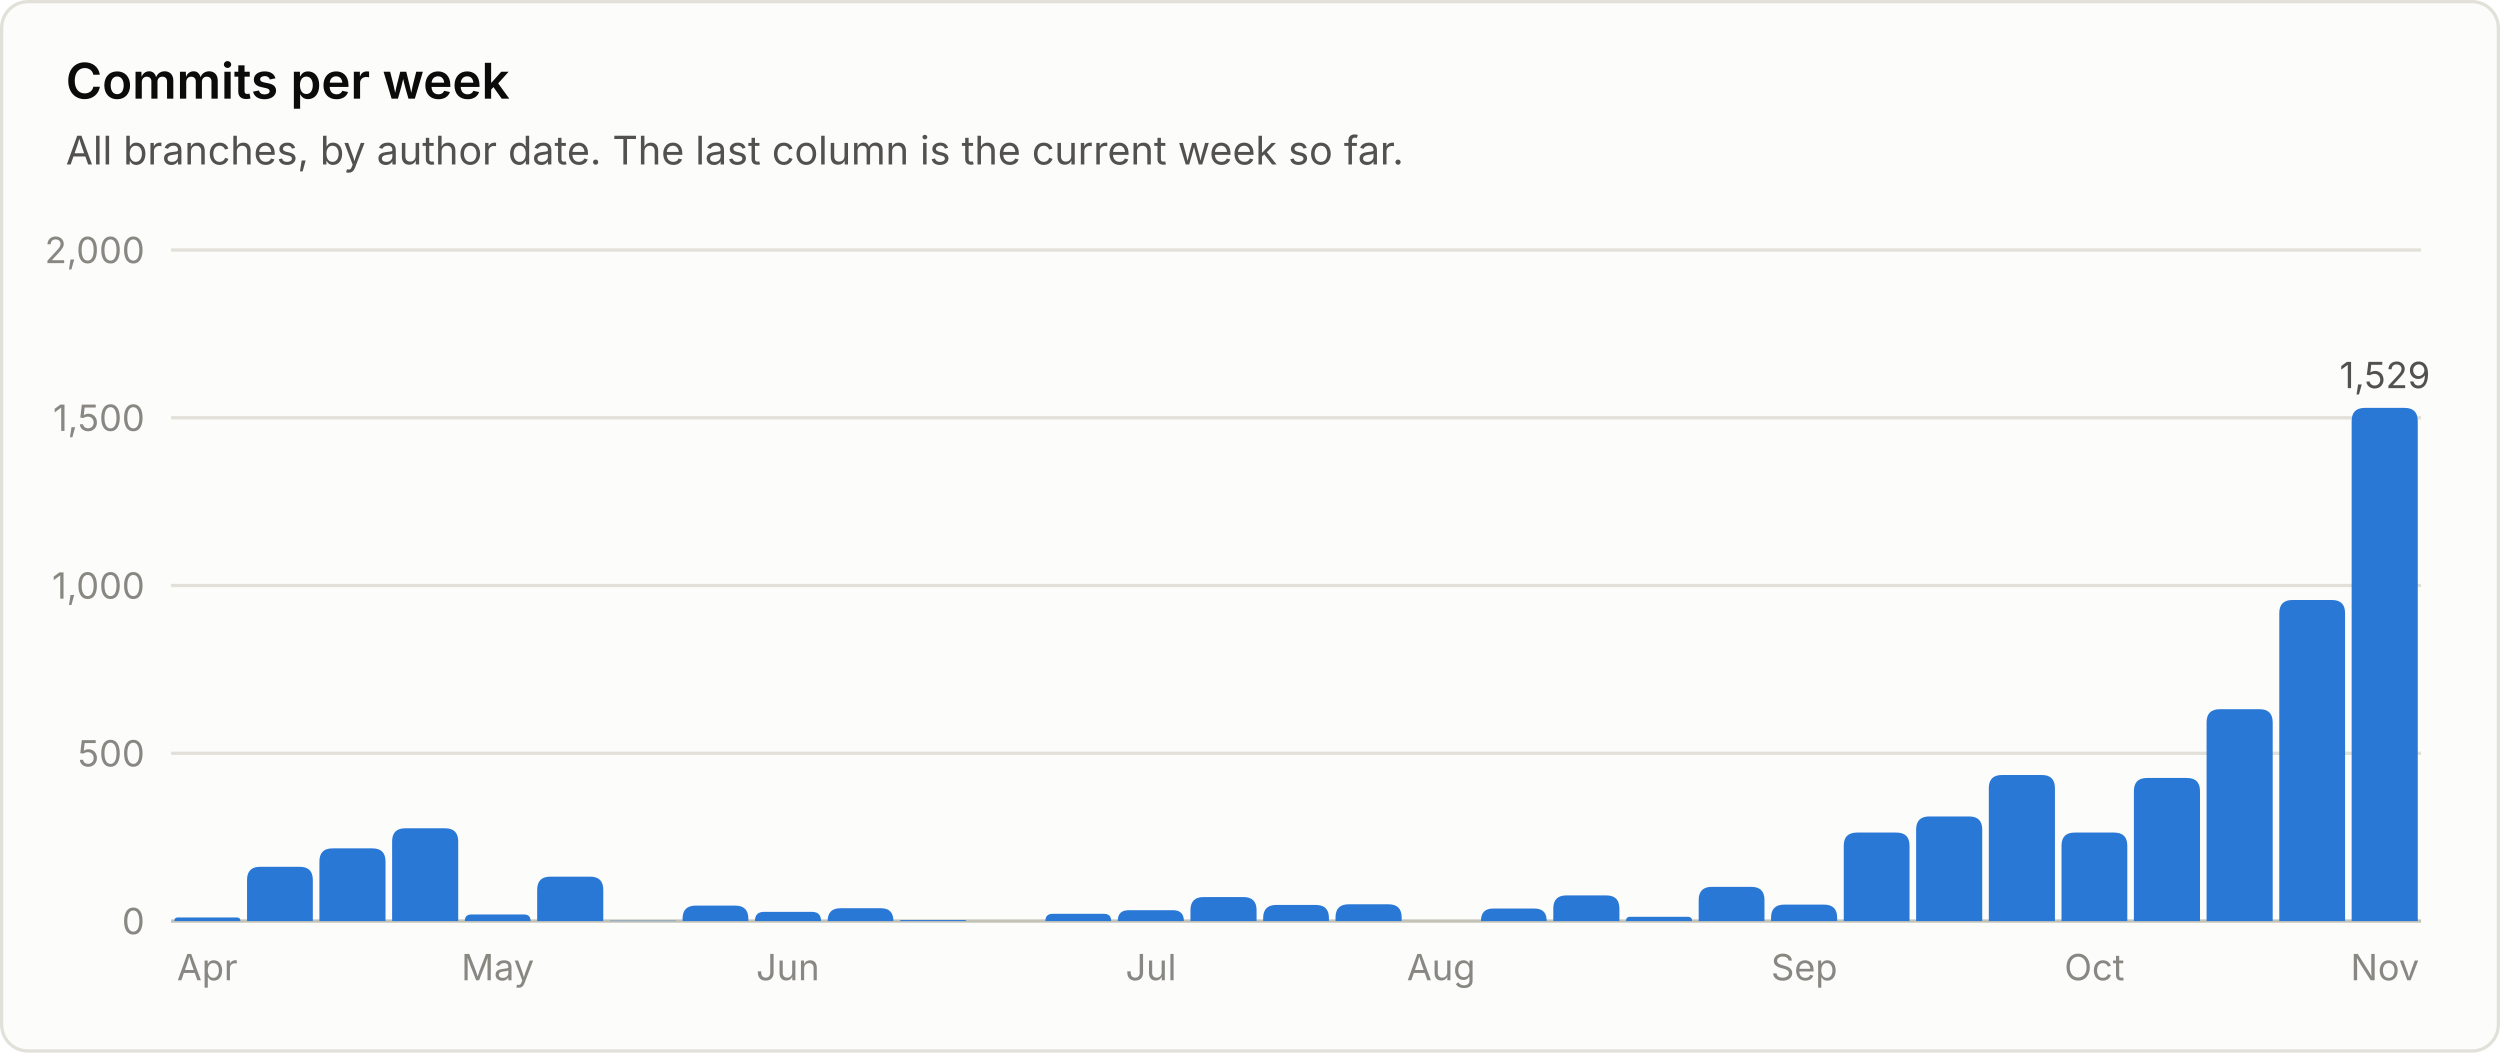
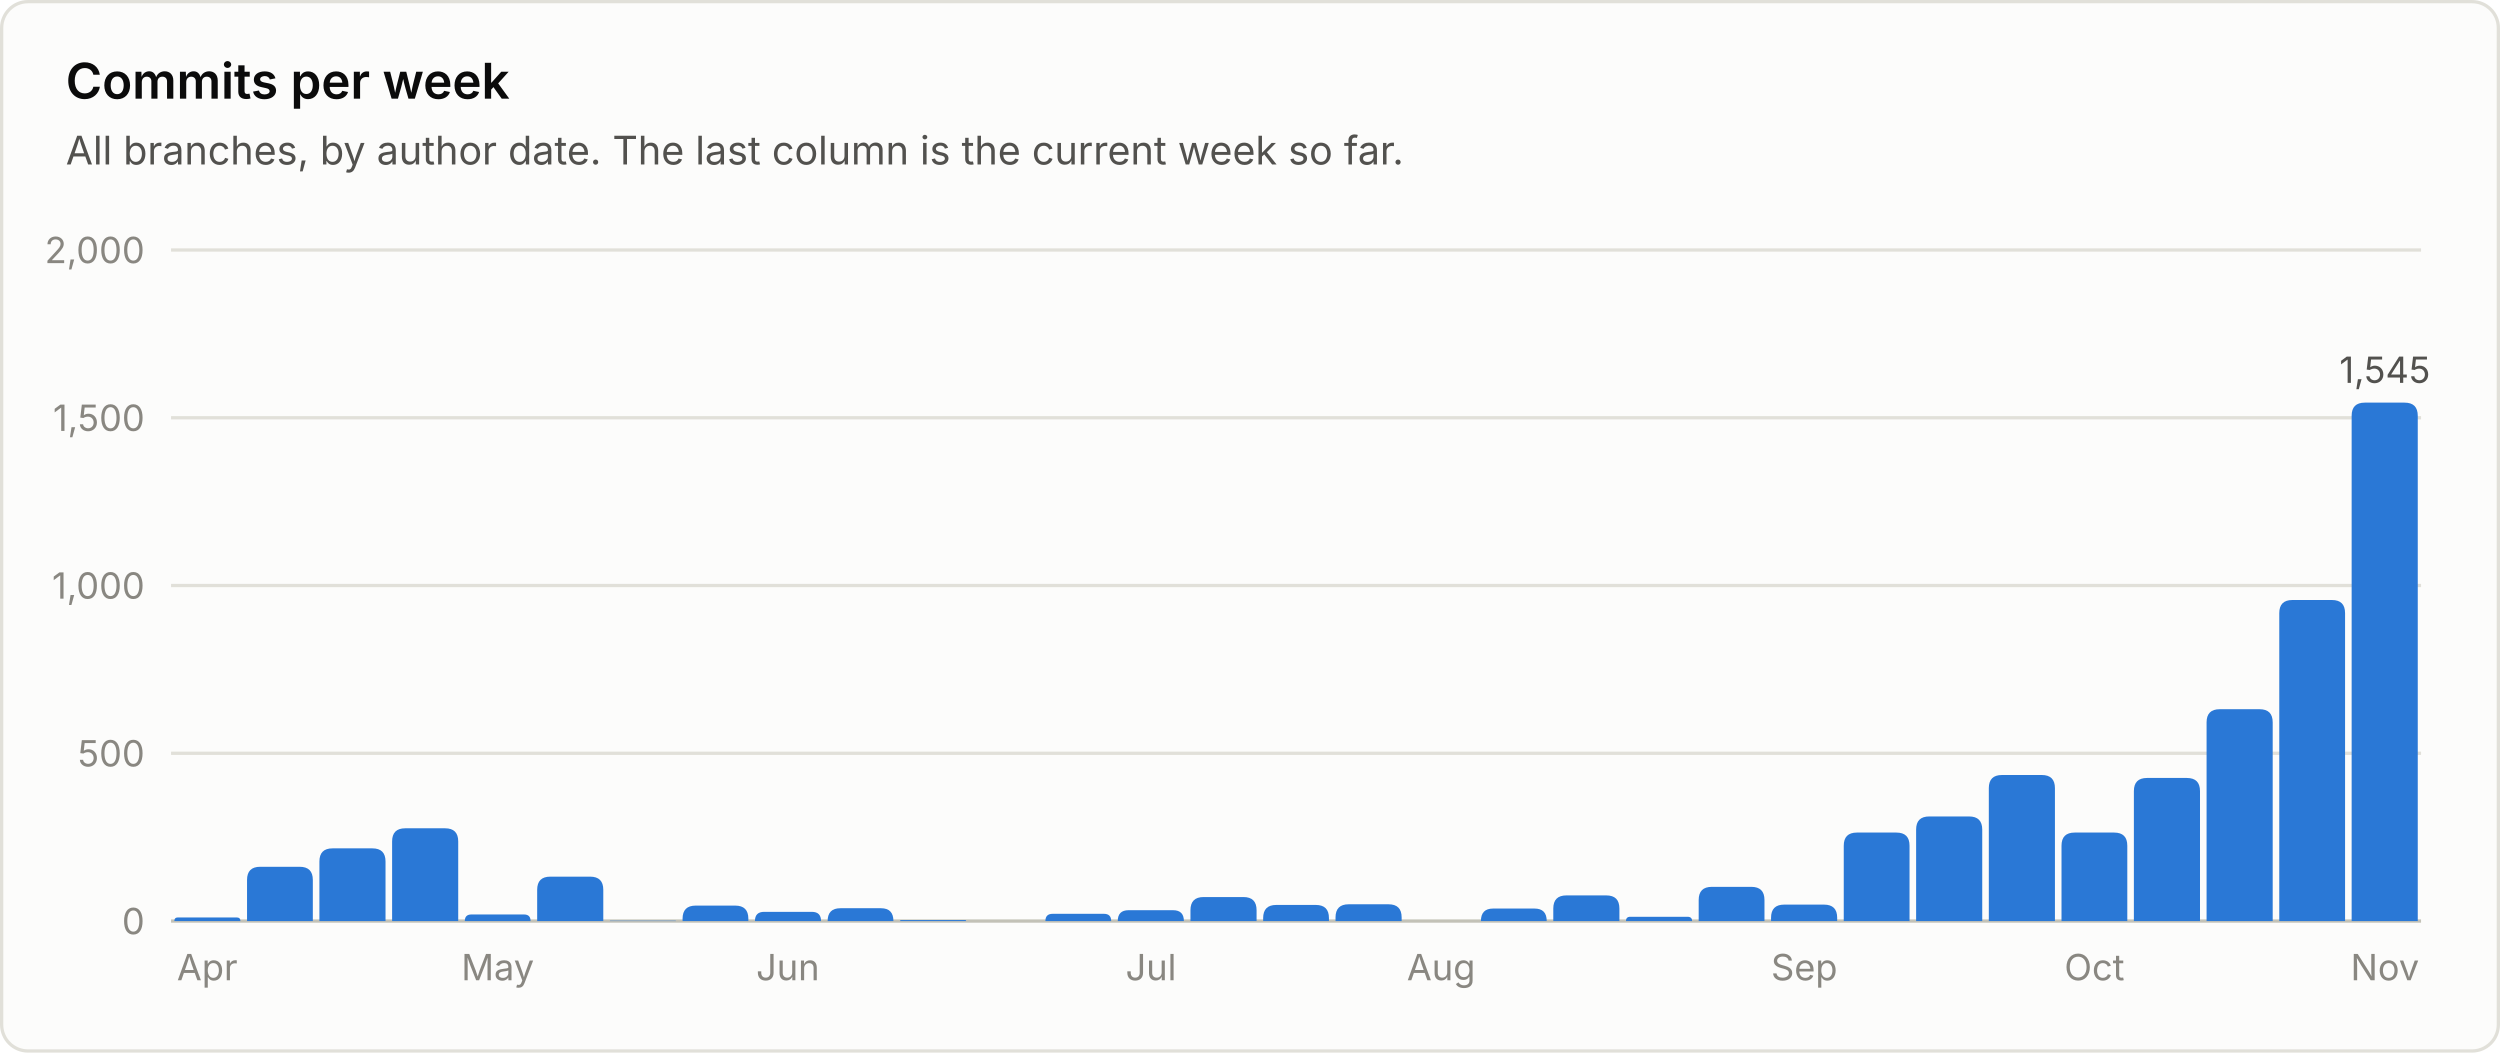
<svg xmlns="http://www.w3.org/2000/svg" viewBox="0 0 760 320" width="760" height="320" role="img" font-family="system-ui, -apple-system, 'Segoe UI', sans-serif">
  <rect x="0.5" y="0.5" width="759" height="319" rx="8" fill="#fcfcfb" stroke="#e1e0d9" />
  <text x="20.0" y="30.0" fill="#0b0b0b" font-size="15" font-weight="600" text-anchor="start">Commits per week</text>
  <text x="20.0" y="50.0" fill="#52514e" font-size="12" font-weight="400" text-anchor="start">All branches, by author date. The last column is the current week so far.</text>
  <line x1="52" y1="280.0" x2="736" y2="280.0" stroke="#c3c2b7" stroke-width="1" />
  <text x="44.0" y="284.0" fill="#898781" font-size="11" font-weight="400" text-anchor="end">0</text>
  <line x1="52" y1="229.0" x2="736" y2="229.0" stroke="#e1e0d9" stroke-width="1" />
  <text x="44.0" y="233.0" fill="#898781" font-size="11" font-weight="400" text-anchor="end">500</text>
  <line x1="52" y1="178.0" x2="736" y2="178.0" stroke="#e1e0d9" stroke-width="1" />
  <text x="44.0" y="182.0" fill="#898781" font-size="11" font-weight="400" text-anchor="end">1,000</text>
  <line x1="52" y1="127.0" x2="736" y2="127.0" stroke="#e1e0d9" stroke-width="1" />
  <text x="44.0" y="131.0" fill="#898781" font-size="11" font-weight="400" text-anchor="end">1,500</text>
  <line x1="52" y1="76.0" x2="736" y2="76.0" stroke="#e1e0d9" stroke-width="1" />
  <text x="44.0" y="80.0" fill="#898781" font-size="11" font-weight="400" text-anchor="end">2,000</text>
  <path d="M53.0 280.0 V280.0 Q53.0 278.9 54.1 278.9 H71.9 Q73.1 278.9 73.1 280.0 V280.0 Z" fill="#2a78d6" />
  <text x="63.0" y="298.0" fill="#898781" font-size="11" font-weight="400" text-anchor="middle">Apr</text>
  <path d="M75.1 280.0 V267.5 Q75.1 263.5 79.1 263.5 H91.1 Q95.1 263.5 95.1 267.5 V280.0 Z" fill="#2a78d6" />
  <path d="M97.1 280.0 V261.9 Q97.1 257.9 101.1 257.9 H113.2 Q117.2 257.9 117.2 261.9 V280.0 Z" fill="#2a78d6" />
  <path d="M119.2 280.0 V255.8 Q119.2 251.8 123.2 251.8 H135.3 Q139.3 251.8 139.3 255.8 V280.0 Z" fill="#2a78d6" />
  <path d="M141.3 280.0 V280.0 Q141.3 278.0 143.3 278.0 H159.3 Q161.3 278.0 161.3 280.0 V280.0 Z" fill="#2a78d6" />
  <text x="151.3" y="298.0" fill="#898781" font-size="11" font-weight="400" text-anchor="middle">May</text>
  <path d="M163.3 280.0 V270.5 Q163.3 266.5 167.3 266.5 H179.4 Q183.4 266.5 183.4 270.5 V280.0 Z" fill="#2a78d6" />
  <path d="M185.4 280.0 V280.0 Q185.4 279.9 185.5 279.9 H205.3 Q205.5 279.9 205.5 280.0 V280.0 Z" fill="#2a78d6" />
  <path d="M207.5 280.0 V279.3 Q207.5 275.3 211.5 275.3 H223.5 Q227.5 275.3 227.5 279.3 V280.0 Z" fill="#2a78d6" />
  <path d="M229.5 280.0 V280.0 Q229.5 277.2 232.3 277.2 H246.8 Q249.6 277.2 249.6 280.0 V280.0 Z" fill="#2a78d6" />
  <text x="239.5" y="298.0" fill="#898781" font-size="11" font-weight="400" text-anchor="middle">Jun</text>
  <path d="M251.6 280.0 V280.0 Q251.6 276.1 255.5 276.1 H267.8 Q271.6 276.1 271.6 280.0 V280.0 Z" fill="#2a78d6" />
  <path d="M273.6 280.0 V280.0 Q273.6 279.7 274.0 279.7 H293.4 Q293.7 279.7 293.7 280.0 V280.0 Z" fill="#2a78d6" />
  <path d="M317.8 280.0 V280.0 Q317.8 277.8 320.0 277.8 H335.6 Q337.8 277.8 337.8 280.0 V280.0 Z" fill="#2a78d6" />
  <path d="M339.8 280.0 V280.0 Q339.8 276.7 343.1 276.7 H356.6 Q359.9 276.7 359.9 280.0 V280.0 Z" fill="#2a78d6" />
  <text x="349.9" y="298.0" fill="#898781" font-size="11" font-weight="400" text-anchor="middle">Jul</text>
  <path d="M361.9 280.0 V276.7 Q361.9 272.7 365.9 272.7 H378.0 Q382.0 272.7 382.0 276.7 V280.0 Z" fill="#2a78d6" />
  <path d="M384.0 280.0 V279.1 Q384.0 275.1 388.0 275.1 H400.0 Q404.0 275.1 404.0 279.1 V280.0 Z" fill="#2a78d6" />
  <path d="M406.0 280.0 V278.9 Q406.0 274.9 410.0 274.9 H422.1 Q426.1 274.9 426.1 278.9 V280.0 Z" fill="#2a78d6" />
  <text x="438.1" y="298.0" fill="#898781" font-size="11" font-weight="400" text-anchor="middle">Aug</text>
  <path d="M450.2 280.0 V280.0 Q450.2 276.2 453.9 276.2 H466.5 Q470.2 276.2 470.2 280.0 V280.0 Z" fill="#2a78d6" />
  <path d="M472.2 280.0 V276.2 Q472.2 272.2 476.2 272.2 H488.3 Q492.3 272.2 492.3 276.2 V280.0 Z" fill="#2a78d6" />
  <path d="M494.3 280.0 V280.0 Q494.3 278.7 495.6 278.7 H513.0 Q514.4 278.7 514.4 280.0 V280.0 Z" fill="#2a78d6" />
  <path d="M516.4 280.0 V273.6 Q516.4 269.6 520.4 269.6 H532.4 Q536.4 269.6 536.4 273.6 V280.0 Z" fill="#2a78d6" />
  <path d="M538.4 280.0 V279.0 Q538.4 275.0 542.4 275.0 H554.5 Q558.5 275.0 558.5 279.0 V280.0 Z" fill="#2a78d6" />
  <text x="548.5" y="298.0" fill="#898781" font-size="11" font-weight="400" text-anchor="middle">Sep</text>
  <path d="M560.5 280.0 V257.1 Q560.5 253.1 564.5 253.1 H576.5 Q580.5 253.1 580.5 257.1 V280.0 Z" fill="#2a78d6" />
  <path d="M582.5 280.0 V252.2 Q582.5 248.2 586.5 248.2 H598.6 Q602.6 248.2 602.6 252.2 V280.0 Z" fill="#2a78d6" />
  <path d="M604.6 280.0 V239.6 Q604.6 235.6 608.6 235.6 H620.7 Q624.7 235.6 624.7 239.6 V280.0 Z" fill="#2a78d6" />
  <path d="M626.7 280.0 V257.1 Q626.7 253.1 630.7 253.1 H642.7 Q646.7 253.1 646.7 257.1 V280.0 Z" fill="#2a78d6" />
  <text x="636.7" y="298.0" fill="#898781" font-size="11" font-weight="400" text-anchor="middle">Oct</text>
  <path d="M648.7 280.0 V240.5 Q648.7 236.5 652.7 236.5 H664.8 Q668.8 236.5 668.8 240.5 V280.0 Z" fill="#2a78d6" />
  <path d="M670.8 280.0 V219.6 Q670.8 215.6 674.8 215.6 H686.9 Q690.9 215.6 690.9 219.6 V280.0 Z" fill="#2a78d6" />
  <path d="M692.9 280.0 V186.4 Q692.9 182.4 696.9 182.4 H708.9 Q712.9 182.4 712.9 186.4 V280.0 Z" fill="#2a78d6" />
-   <path d="M714.9 280.0 V128.0 Q714.9 124.0 718.9 124.0 H731.0 Q735.0 124.0 735.0 128.0 V280.0 Z" fill="#2a78d6" />
-   <text x="725.0" y="118.0" fill="#52514e" font-size="11" font-weight="400" text-anchor="middle">1,529</text>
+   <path d="M714.9 280.0 V126.4 Q714.9 122.4 718.9 122.4 H731.0 Q735.0 122.4 735.0 126.4 V280.0 Z" fill="#2a78d6" />
+   <text x="725.0" y="116.4" fill="#52514e" font-size="11" font-weight="400" text-anchor="middle">1,545</text>
  <text x="725.0" y="298.0" fill="#898781" font-size="11" font-weight="400" text-anchor="middle">Nov</text>
</svg>
